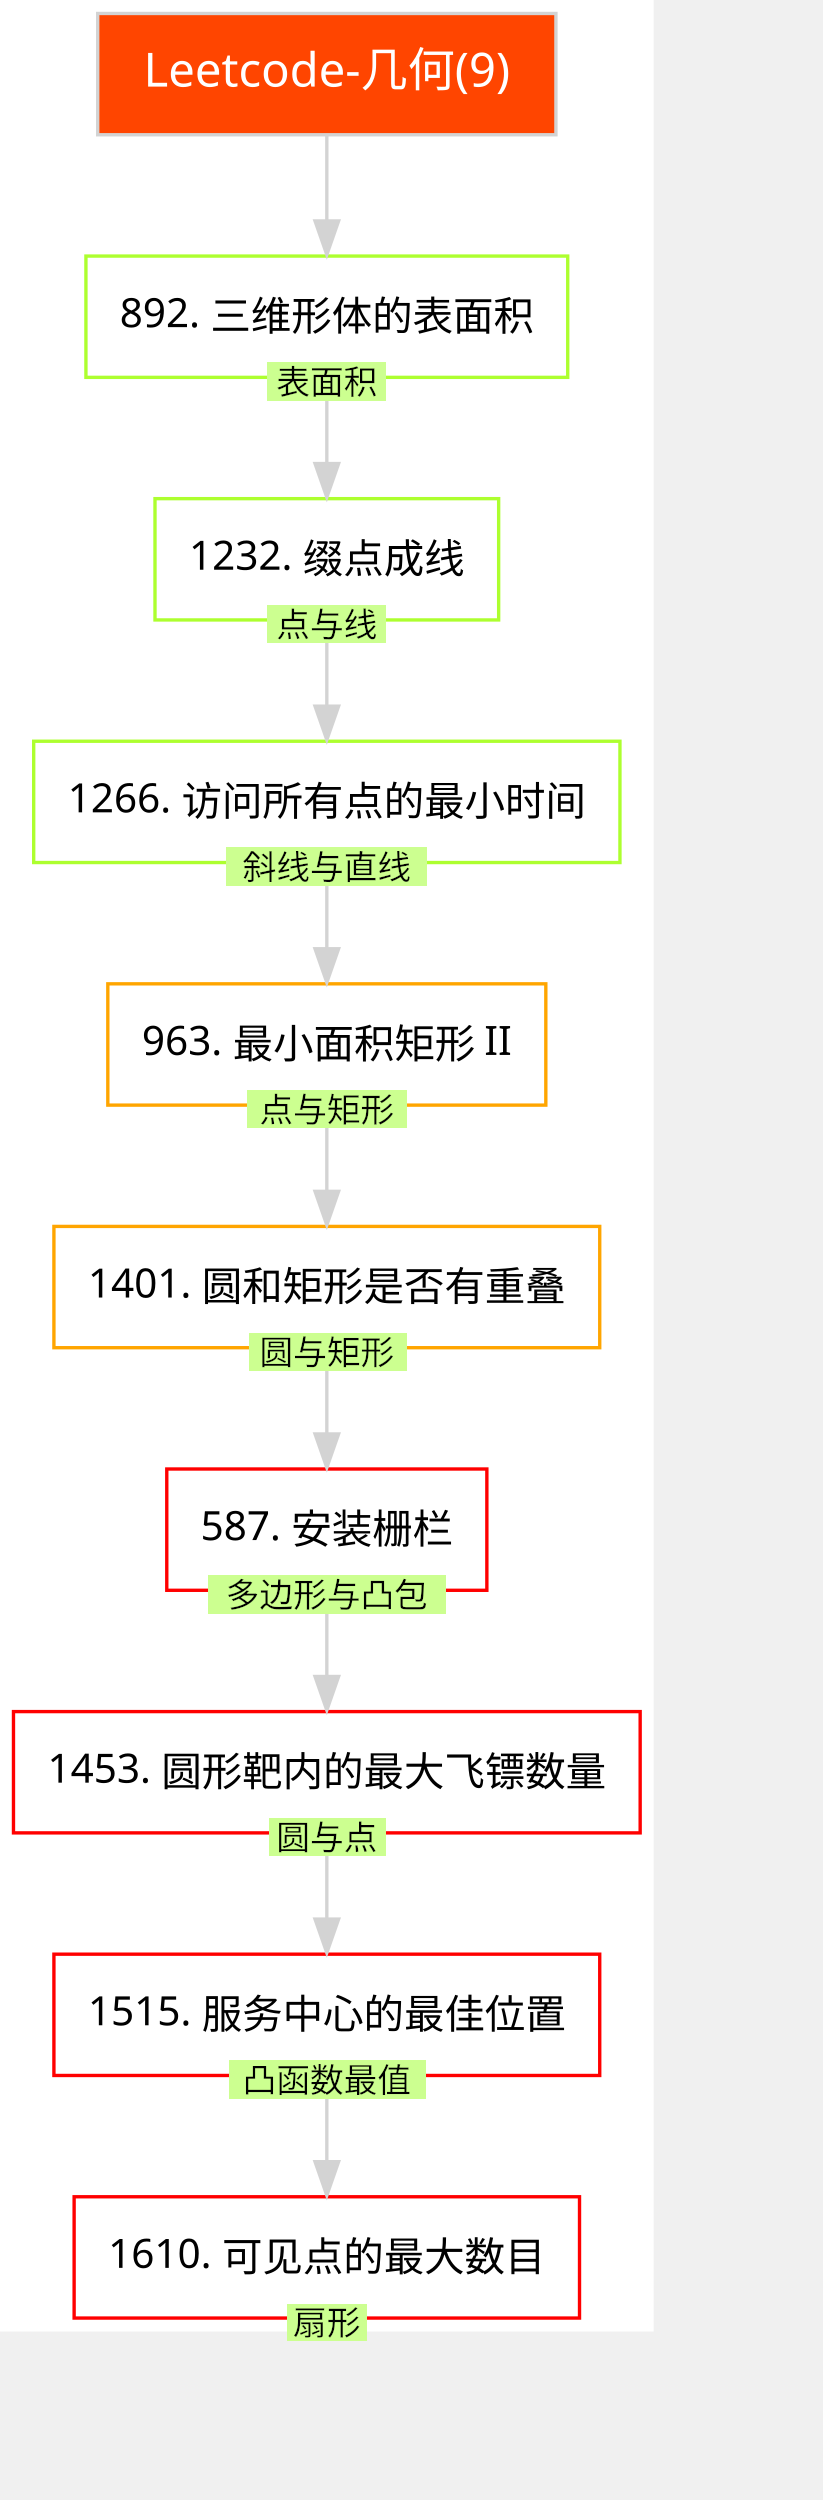
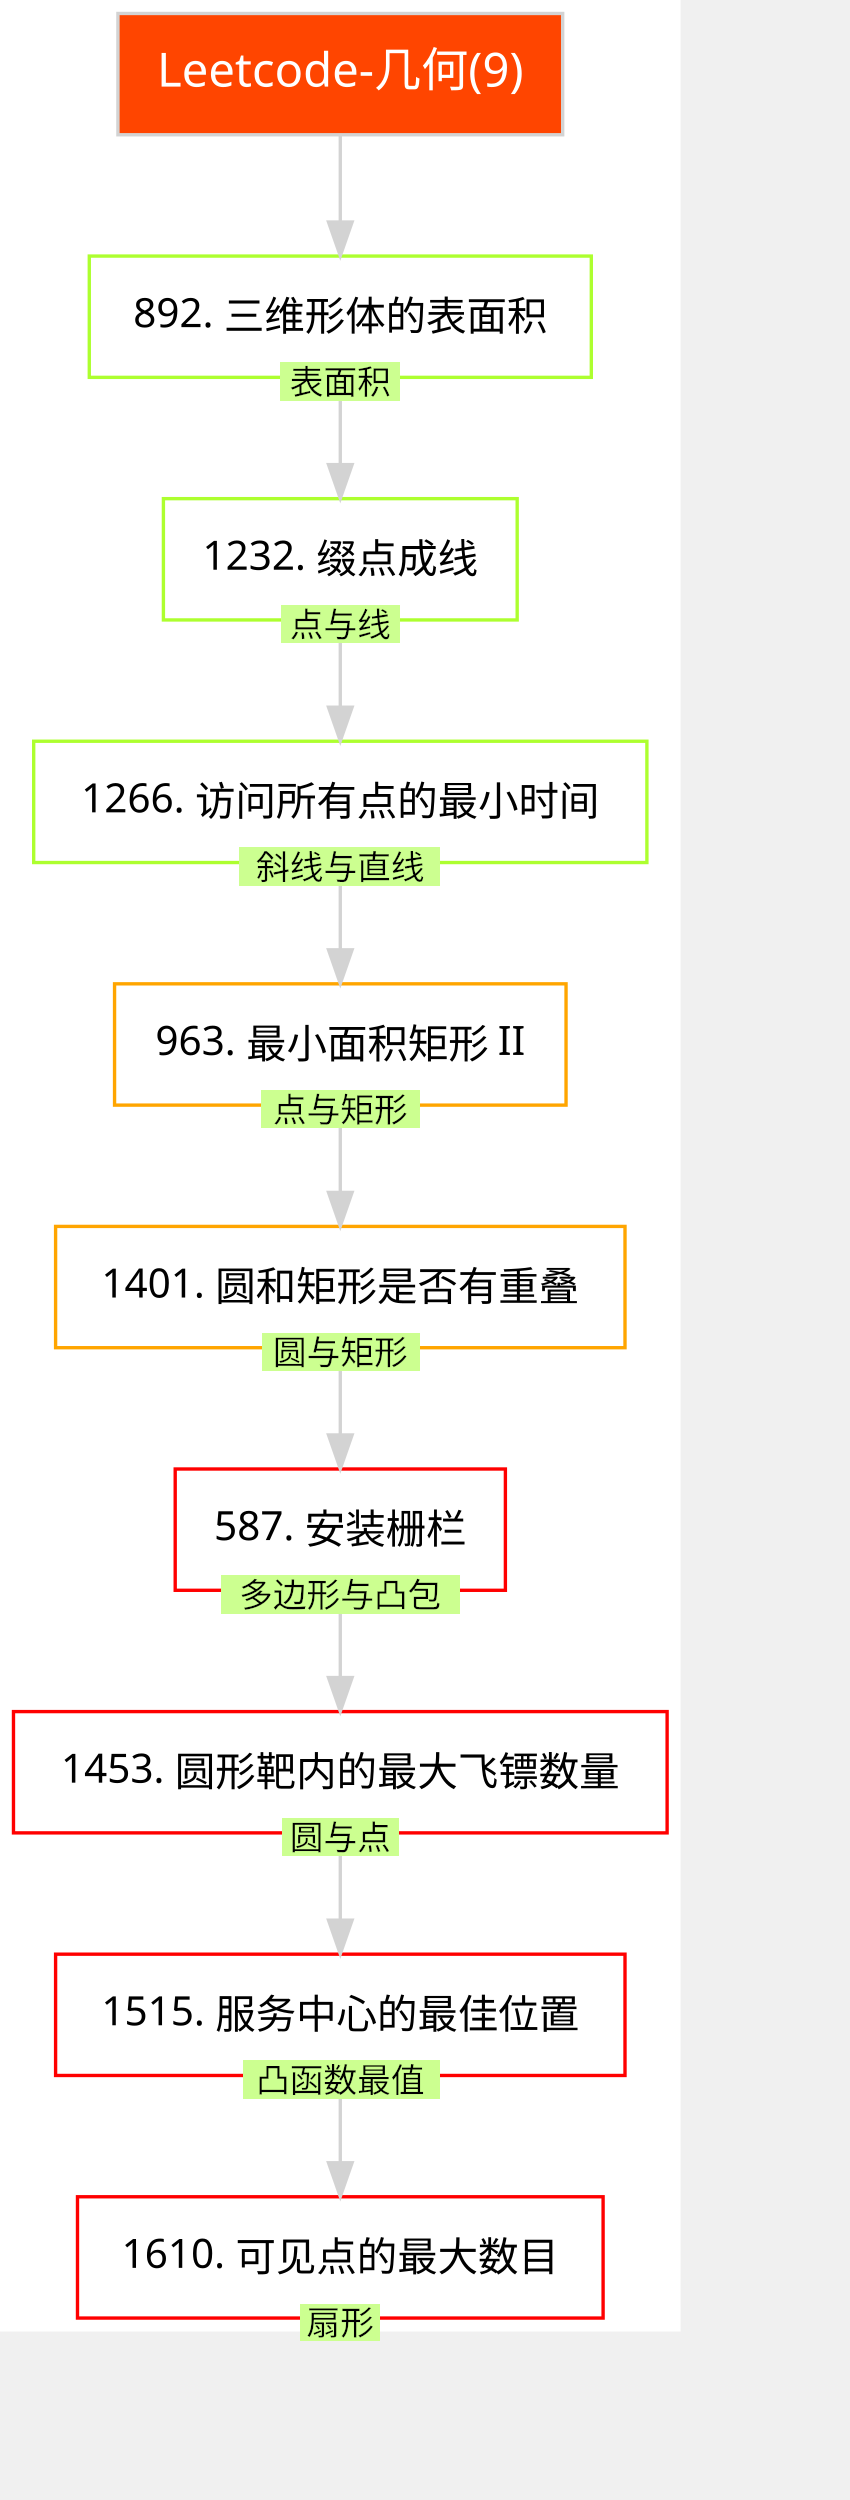
- <svg xmlns="http://www.w3.org/2000/svg" xmlns:xlink="http://www.w3.org/1999/xlink" height="742pt" viewBox="0.00 0.00 244.0 742.0" width="244pt">
+ <svg xmlns="http://www.w3.org/2000/svg" xmlns:xlink="http://www.w3.org/1999/xlink" height="742pt" viewBox="0.00 0.00 252.0 742.0" width="252pt">
  <g class="graph" id="graph0" transform="scale(1 1) rotate(0) translate(4 688)">
-     <polygon fill="#ffffff" points="-4,4 -4,-688 190,-688 190,4 -4,4" stroke="transparent" />
+     <polygon fill="white" points="-4,4 -4,-688 198,-688 198,4 -4,4" stroke="transparent" />
    <g class="node" id="node1">
      <g id="a_node1">
        <a target="_parent" xlink:href="https://leetcode-cn.com/tag/geometry" xlink:title="Leetcode-几何(9)">
-           <polygon fill="#ff4500" points="161,-684 25,-684 25,-648 161,-648 161,-684" stroke="#d3d3d3" />
-           <text fill="#ffffff" font-family="Microsoft YaHei" font-size="14.00" text-anchor="middle" x="93" y="-662.3">
+           <polygon fill="orangered" points="163,-684 31,-684 31,-648 163,-648 163,-684" stroke="lightgrey" />
+           <text fill="white" font-family="Microsoft YaHei" font-size="14.00" text-anchor="middle" x="97" y="-662.3">
      Leetcode-几何(9)
     </text>
        </a>
      </g>
    </g>
    <g class="node" id="node2">
      <g id="a_node2">
        <a target="_parent" xlink:href="https://leetcode-cn.com/problems/surface-area-of-3d-shapes" xlink:title="892. 三维形体的表面积">
-           <polygon fill="none" points="164.5,-612 21.5,-612 21.5,-576 164.5,-576 164.5,-612" stroke="#adff2f" />
-           <text fill="#000000" font-family="Microsoft YaHei" font-size="12.00" text-anchor="middle" x="93" y="-590.9">
+           <polygon fill="none" points="171.5,-612 22.5,-612 22.5,-576 171.5,-576 171.5,-612" stroke="greenyellow" />
+           <text font-family="Microsoft YaHei" font-size="12.00" text-anchor="middle" x="97" y="-590.9">
      892. 三维形体的表面积
     </text>
        </a>
      </g>
    </g>
    <g class="edge" id="edge1">
-       <path d="M93,-647.831C93,-640.131 93,-630.974 93,-622.417" fill="none" stroke="#d3d3d3" />
-       <polygon fill="#d3d3d3" points="96.5,-622.413 93,-612.413 89.5,-622.413 96.5,-622.413" stroke="#d3d3d3" />
+       <path d="M97,-647.7C97,-639.98 97,-630.71 97,-622.11" fill="none" stroke="lightgrey" />
+       <polygon fill="lightgrey" points="100.5,-622.1 97,-612.1 93.5,-622.1 100.5,-622.1" stroke="lightgrey" />
    </g>
    <g class="node" id="node3">
      <g id="a_node3">
        <a target="_parent" xlink:href="https://leetcode-cn.com/problems/check-if-it-is-a-straight-line" xlink:title="1232. 缀点成线">
-           <polygon fill="none" points="144,-540 42,-540 42,-504 144,-504 144,-540" stroke="#adff2f" />
-           <text fill="#000000" font-family="Microsoft YaHei" font-size="12.00" text-anchor="middle" x="93" y="-518.9">
+           <polygon fill="none" points="149.5,-540 44.5,-540 44.5,-504 149.5,-504 149.5,-540" stroke="greenyellow" />
+           <text font-family="Microsoft YaHei" font-size="12.00" text-anchor="middle" x="97" y="-518.9">
      1232. 缀点成线
     </text>
        </a>
      </g>
    </g>
    <g class="edge" id="edge2">
-       <path d="M93,-575.831C93,-568.131 93,-558.974 93,-550.417" fill="none" stroke="#d3d3d3" />
-       <polygon fill="#d3d3d3" points="96.5,-550.413 93,-540.413 89.5,-550.413 96.5,-550.413" stroke="#d3d3d3" />
+       <path d="M97,-575.7C97,-567.98 97,-558.71 97,-550.11" fill="none" stroke="lightgrey" />
+       <polygon fill="lightgrey" points="100.5,-550.1 97,-540.1 93.5,-550.1 100.5,-550.1" stroke="lightgrey" />
    </g>
    <g class="node" id="node4">
      <g id="a_node4">
        <a target="_parent" xlink:href="https://leetcode-cn.com/problems/minimum-time-visiting-all-points" xlink:title="1266. 访问所有点的最小时间">
-           <polygon fill="none" points="180,-468 6,-468 6,-432 180,-432 180,-468" stroke="#adff2f" />
-           <text fill="#000000" font-family="Microsoft YaHei" font-size="12.00" text-anchor="middle" x="93" y="-446.9">
+           <polygon fill="none" points="188,-468 6,-468 6,-432 188,-432 188,-468" stroke="greenyellow" />
+           <text font-family="Microsoft YaHei" font-size="12.00" text-anchor="middle" x="97" y="-446.9">
      1266. 访问所有点的最小时间
     </text>
        </a>
      </g>
    </g>
    <g class="edge" id="edge3">
-       <path d="M93,-503.831C93,-496.131 93,-486.974 93,-478.417" fill="none" stroke="#d3d3d3" />
-       <polygon fill="#d3d3d3" points="96.5,-478.413 93,-468.413 89.5,-478.413 96.5,-478.413" stroke="#d3d3d3" />
+       <path d="M97,-503.7C97,-495.98 97,-486.71 97,-478.11" fill="none" stroke="lightgrey" />
+       <polygon fill="lightgrey" points="100.5,-478.1 97,-468.1 93.5,-478.1 100.5,-478.1" stroke="lightgrey" />
    </g>
    <g class="node" id="node5">
      <g id="a_node5">
        <a target="_parent" xlink:href="https://leetcode-cn.com/problems/minimum-area-rectangle-ii" xlink:title="963. 最小面积矩形 II">
-           <polygon fill="none" points="158,-396 28,-396 28,-360 158,-360 158,-396" stroke="#ffa500" />
-           <text fill="#000000" font-family="Microsoft YaHei" font-size="12.00" text-anchor="middle" x="93" y="-374.9">
+           <polygon fill="none" points="164,-396 30,-396 30,-360 164,-360 164,-396" stroke="orange" />
+           <text font-family="Microsoft YaHei" font-size="12.00" text-anchor="middle" x="97" y="-374.9">
      963. 最小面积矩形 II
     </text>
        </a>
      </g>
    </g>
    <g class="edge" id="edge4">
-       <path d="M93,-431.831C93,-424.131 93,-414.974 93,-406.417" fill="none" stroke="#d3d3d3" />
-       <polygon fill="#d3d3d3" points="96.5,-406.413 93,-396.413 89.5,-406.413 96.5,-406.413" stroke="#d3d3d3" />
+       <path d="M97,-431.7C97,-423.98 97,-414.71 97,-406.11" fill="none" stroke="lightgrey" />
+       <polygon fill="lightgrey" points="100.5,-406.1 97,-396.1 93.5,-406.1 100.5,-406.1" stroke="lightgrey" />
    </g>
    <g class="node" id="node6">
      <g id="a_node6">
        <a target="_parent" xlink:href="https://leetcode-cn.com/problems/circle-and-rectangle-overlapping" xlink:title="1401. 圆和矩形是否有重叠">
-           <polygon fill="none" points="174,-324 12,-324 12,-288 174,-288 174,-324" stroke="#ffa500" />
-           <text fill="#000000" font-family="Microsoft YaHei" font-size="12.00" text-anchor="middle" x="93" y="-302.9">
+           <polygon fill="none" points="181.5,-324 12.5,-324 12.5,-288 181.5,-288 181.5,-324" stroke="orange" />
+           <text font-family="Microsoft YaHei" font-size="12.00" text-anchor="middle" x="97" y="-302.9">
      1401. 圆和矩形是否有重叠
     </text>
        </a>
      </g>
    </g>
    <g class="edge" id="edge5">
-       <path d="M93,-359.831C93,-352.131 93,-342.974 93,-334.417" fill="none" stroke="#d3d3d3" />
-       <polygon fill="#d3d3d3" points="96.5,-334.413 93,-324.413 89.5,-334.413 96.5,-334.413" stroke="#d3d3d3" />
+       <path d="M97,-359.7C97,-351.98 97,-342.71 97,-334.11" fill="none" stroke="lightgrey" />
+       <polygon fill="lightgrey" points="100.5,-334.1 97,-324.1 93.5,-334.1 100.5,-334.1" stroke="lightgrey" />
    </g>
    <g class="node" id="node7">
      <g id="a_node7">
        <a target="_parent" xlink:href="https://leetcode-cn.com/problems/erect-the-fence" xlink:title="587. 安装栅栏">
-           <polygon fill="none" points="140.5,-252 45.5,-252 45.5,-216 140.5,-216 140.5,-252" stroke="#ff0000" />
-           <text fill="#000000" font-family="Microsoft YaHei" font-size="12.00" text-anchor="middle" x="93" y="-230.9">
+           <polygon fill="none" points="146,-252 48,-252 48,-216 146,-216 146,-252" stroke="red" />
+           <text font-family="Microsoft YaHei" font-size="12.00" text-anchor="middle" x="97" y="-230.9">
      587. 安装栅栏
     </text>
        </a>
      </g>
    </g>
    <g class="edge" id="edge6">
-       <path d="M93,-287.831C93,-280.131 93,-270.974 93,-262.417" fill="none" stroke="#d3d3d3" />
-       <polygon fill="#d3d3d3" points="96.5,-262.413 93,-252.413 89.5,-262.413 96.5,-262.413" stroke="#d3d3d3" />
+       <path d="M97,-287.7C97,-279.98 97,-270.71 97,-262.11" fill="none" stroke="lightgrey" />
+       <polygon fill="lightgrey" points="100.5,-262.1 97,-252.1 93.5,-262.1 100.5,-262.1" stroke="lightgrey" />
    </g>
    <g class="node" id="node8">
      <g id="a_node8">
        <a target="_parent" xlink:href="https://leetcode-cn.com/problems/maximum-number-of-darts-inside-of-a-circular-dartboard" xlink:title="1453. 圆形靶内的最大飞镖数量">
-           <polygon fill="none" points="186,-180 0,-180 0,-144 186,-144 186,-180" stroke="#ff0000" />
-           <text fill="#000000" font-family="Microsoft YaHei" font-size="12.00" text-anchor="middle" x="93" y="-158.9">
+           <polygon fill="none" points="194,-180 0,-180 0,-144 194,-144 194,-180" stroke="red" />
+           <text font-family="Microsoft YaHei" font-size="12.00" text-anchor="middle" x="97" y="-158.9">
      1453. 圆形靶内的最大飞镖数量
     </text>
        </a>
      </g>
    </g>
    <g class="edge" id="edge7">
-       <path d="M93,-215.831C93,-208.131 93,-198.974 93,-190.417" fill="none" stroke="#d3d3d3" />
-       <polygon fill="#d3d3d3" points="96.5,-190.413 93,-180.413 89.5,-190.413 96.5,-190.413" stroke="#d3d3d3" />
+       <path d="M97,-215.7C97,-207.98 97,-198.71 97,-190.11" fill="none" stroke="lightgrey" />
+       <polygon fill="lightgrey" points="100.5,-190.1 97,-180.1 93.5,-190.1 100.5,-190.1" stroke="lightgrey" />
    </g>
    <g class="node" id="node9">
      <g id="a_node9">
        <a target="_parent" xlink:href="https://leetcode-cn.com/problems/best-position-for-a-service-centre" xlink:title="1515. 服务中心的最佳位置">
-           <polygon fill="none" points="174,-108 12,-108 12,-72 174,-72 174,-108" stroke="#ff0000" />
-           <text fill="#000000" font-family="Microsoft YaHei" font-size="12.00" text-anchor="middle" x="93" y="-86.9">
+           <polygon fill="none" points="181.5,-108 12.5,-108 12.5,-72 181.5,-72 181.5,-108" stroke="red" />
+           <text font-family="Microsoft YaHei" font-size="12.00" text-anchor="middle" x="97" y="-86.9">
      1515. 服务中心的最佳位置
     </text>
        </a>
      </g>
    </g>
    <g class="edge" id="edge8">
-       <path d="M93,-143.831C93,-136.131 93,-126.974 93,-118.417" fill="none" stroke="#d3d3d3" />
-       <polygon fill="#d3d3d3" points="96.5,-118.413 93,-108.413 89.5,-118.413 96.5,-118.413" stroke="#d3d3d3" />
+       <path d="M97,-143.7C97,-135.98 97,-126.71 97,-118.11" fill="none" stroke="lightgrey" />
+       <polygon fill="lightgrey" points="100.5,-118.1 97,-108.1 93.5,-118.1 100.5,-118.1" stroke="lightgrey" />
    </g>
    <g class="node" id="node10">
      <g id="a_node10">
        <a target="_parent" xlink:href="https://leetcode-cn.com/problems/maximum-number-of-visible-points" xlink:title="1610. 可见点的最大数目">
-           <polygon fill="none" points="168,-36 18,-36 18,0 168,0 168,-36" stroke="#ff0000" />
-           <text fill="#000000" font-family="Microsoft YaHei" font-size="12.00" text-anchor="middle" x="93" y="-14.9">
+           <polygon fill="none" points="175,-36 19,-36 19,0 175,0 175,-36" stroke="red" />
+           <text font-family="Microsoft YaHei" font-size="12.00" text-anchor="middle" x="97" y="-14.9">
      1610. 可见点的最大数目
     </text>
        </a>
      </g>
    </g>
    <g class="edge" id="edge9">
-       <path d="M93,-71.831C93,-64.131 93,-54.974 93,-46.417" fill="none" stroke="#d3d3d3" />
-       <polygon fill="#d3d3d3" points="96.5,-46.413 93,-36.413 89.5,-46.413 96.5,-46.413" stroke="#d3d3d3" />
-     </g>
-     <g class="key">
-       <defs>
-         <filter height="1.2" id="solid" width="1.2" x="-0.1" y="-0.1">
-           <feFlood flood-color="#ccff90" result="bg" />
-           <feMerge>
-             <feMergeNode in="bg" />
-             <feMergeNode in="SourceGraphic" />
-           </feMerge>
-         </filter>
-       </defs>
-       <text filter="url(#solid)" font-family="Microsoft YaHei" font-size="10.00" text-anchor="middle" x="93.0" y="-571.0">
+       <path d="M97,-71.7C97,-63.98 97,-54.71 97,-46.11" fill="none" stroke="lightgrey" />
+       <polygon fill="lightgrey" points="100.5,-46.1 97,-36.1 93.5,-46.1 100.5,-46.1" stroke="lightgrey" />
+     </g>
+     <g class="key">
+       <defs>
+         <filter height="1.2" id="solid" width="1.2" x="-0.1" y="-0.1">
+           <feFlood flood-color="#ccff90" result="bg" />
+           <feMerge>
+             <feMergeNode in="bg" />
+             <feMergeNode in="SourceGraphic" />
+           </feMerge>
+         </filter>
+       </defs>
+       <text filter="url(#solid)" font-family="Microsoft YaHei" font-size="10.00" text-anchor="middle" x="97.0" y="-571.0">
    表面积
   </text>
    </g>
    <g class="key">
      <defs>
        <filter height="1.2" id="solid" width="1.2" x="-0.1" y="-0.1">
          <feFlood flood-color="#ccff90" result="bg" />
          <feMerge>
            <feMergeNode in="bg" />
            <feMergeNode in="SourceGraphic" />
          </feMerge>
        </filter>
      </defs>
-       <text filter="url(#solid)" font-family="Microsoft YaHei" font-size="10.00" text-anchor="middle" x="93.0" y="-499.0">
+       <text filter="url(#solid)" font-family="Microsoft YaHei" font-size="10.00" text-anchor="middle" x="97.0" y="-499.0">
    点与线
   </text>
    </g>
    <g class="key">
      <defs>
        <filter height="1.2" id="solid" width="1.2" x="-0.1" y="-0.1">
          <feFlood flood-color="#ccff90" result="bg" />
          <feMerge>
            <feMergeNode in="bg" />
            <feMergeNode in="SourceGraphic" />
          </feMerge>
        </filter>
      </defs>
-       <text filter="url(#solid)" font-family="Microsoft YaHei" font-size="10.00" text-anchor="middle" x="93.0" y="-427.0">
+       <text filter="url(#solid)" font-family="Microsoft YaHei" font-size="10.00" text-anchor="middle" x="97.0" y="-427.0">
    斜线与直线
   </text>
    </g>
    <g class="key">
      <defs>
        <filter height="1.2" id="solid" width="1.2" x="-0.1" y="-0.1">
          <feFlood flood-color="#ccff90" result="bg" />
          <feMerge>
            <feMergeNode in="bg" />
            <feMergeNode in="SourceGraphic" />
          </feMerge>
        </filter>
      </defs>
-       <text filter="url(#solid)" font-family="Microsoft YaHei" font-size="10.00" text-anchor="middle" x="93.0" y="-355.0">
+       <text filter="url(#solid)" font-family="Microsoft YaHei" font-size="10.00" text-anchor="middle" x="97.0" y="-355.0">
    点与矩形
   </text>
    </g>
    <g class="key">
      <defs>
        <filter height="1.2" id="solid" width="1.2" x="-0.1" y="-0.1">
          <feFlood flood-color="#ccff90" result="bg" />
          <feMerge>
            <feMergeNode in="bg" />
            <feMergeNode in="SourceGraphic" />
          </feMerge>
        </filter>
      </defs>
-       <text filter="url(#solid)" font-family="Microsoft YaHei" font-size="10.00" text-anchor="middle" x="93.0" y="-283.0">
+       <text filter="url(#solid)" font-family="Microsoft YaHei" font-size="10.00" text-anchor="middle" x="97.0" y="-283.0">
    圆与矩形
   </text>
    </g>
    <g class="key">
      <defs>
        <filter height="1.2" id="solid" width="1.2" x="-0.1" y="-0.1">
          <feFlood flood-color="#ccff90" result="bg" />
          <feMerge>
            <feMergeNode in="bg" />
            <feMergeNode in="SourceGraphic" />
          </feMerge>
        </filter>
      </defs>
-       <text filter="url(#solid)" font-family="Microsoft YaHei" font-size="10.00" text-anchor="middle" x="93.0" y="-211.0">
+       <text filter="url(#solid)" font-family="Microsoft YaHei" font-size="10.00" text-anchor="middle" x="97.0" y="-211.0">
    多边形与凸包
   </text>
    </g>
    <g class="key">
      <defs>
        <filter height="1.2" id="solid" width="1.2" x="-0.1" y="-0.1">
          <feFlood flood-color="#ccff90" result="bg" />
          <feMerge>
            <feMergeNode in="bg" />
            <feMergeNode in="SourceGraphic" />
          </feMerge>
        </filter>
      </defs>
-       <text filter="url(#solid)" font-family="Microsoft YaHei" font-size="10.00" text-anchor="middle" x="93.0" y="-139.0">
+       <text filter="url(#solid)" font-family="Microsoft YaHei" font-size="10.00" text-anchor="middle" x="97.0" y="-139.0">
    圆与点
   </text>
    </g>
    <g class="key">
      <defs>
        <filter height="1.2" id="solid" width="1.2" x="-0.1" y="-0.1">
          <feFlood flood-color="#ccff90" result="bg" />
          <feMerge>
            <feMergeNode in="bg" />
            <feMergeNode in="SourceGraphic" />
          </feMerge>
        </filter>
      </defs>
-       <text filter="url(#solid)" font-family="Microsoft YaHei" font-size="10.00" text-anchor="middle" x="93.0" y="-67.0">
+       <text filter="url(#solid)" font-family="Microsoft YaHei" font-size="10.00" text-anchor="middle" x="97.0" y="-67.0">
    凸函数最值
   </text>
    </g>
    <g class="key">
      <defs>
        <filter height="1.2" id="solid" width="1.2" x="-0.1" y="-0.1">
          <feFlood flood-color="#ccff90" result="bg" />
          <feMerge>
            <feMergeNode in="bg" />
            <feMergeNode in="SourceGraphic" />
          </feMerge>
        </filter>
      </defs>
-       <text filter="url(#solid)" font-family="Microsoft YaHei" font-size="10.00" text-anchor="middle" x="93.0" y="5.0">
+       <text filter="url(#solid)" font-family="Microsoft YaHei" font-size="10.00" text-anchor="middle" x="97.0" y="5.0">
    扇形
   </text>
    </g>
  </g>
</svg>
